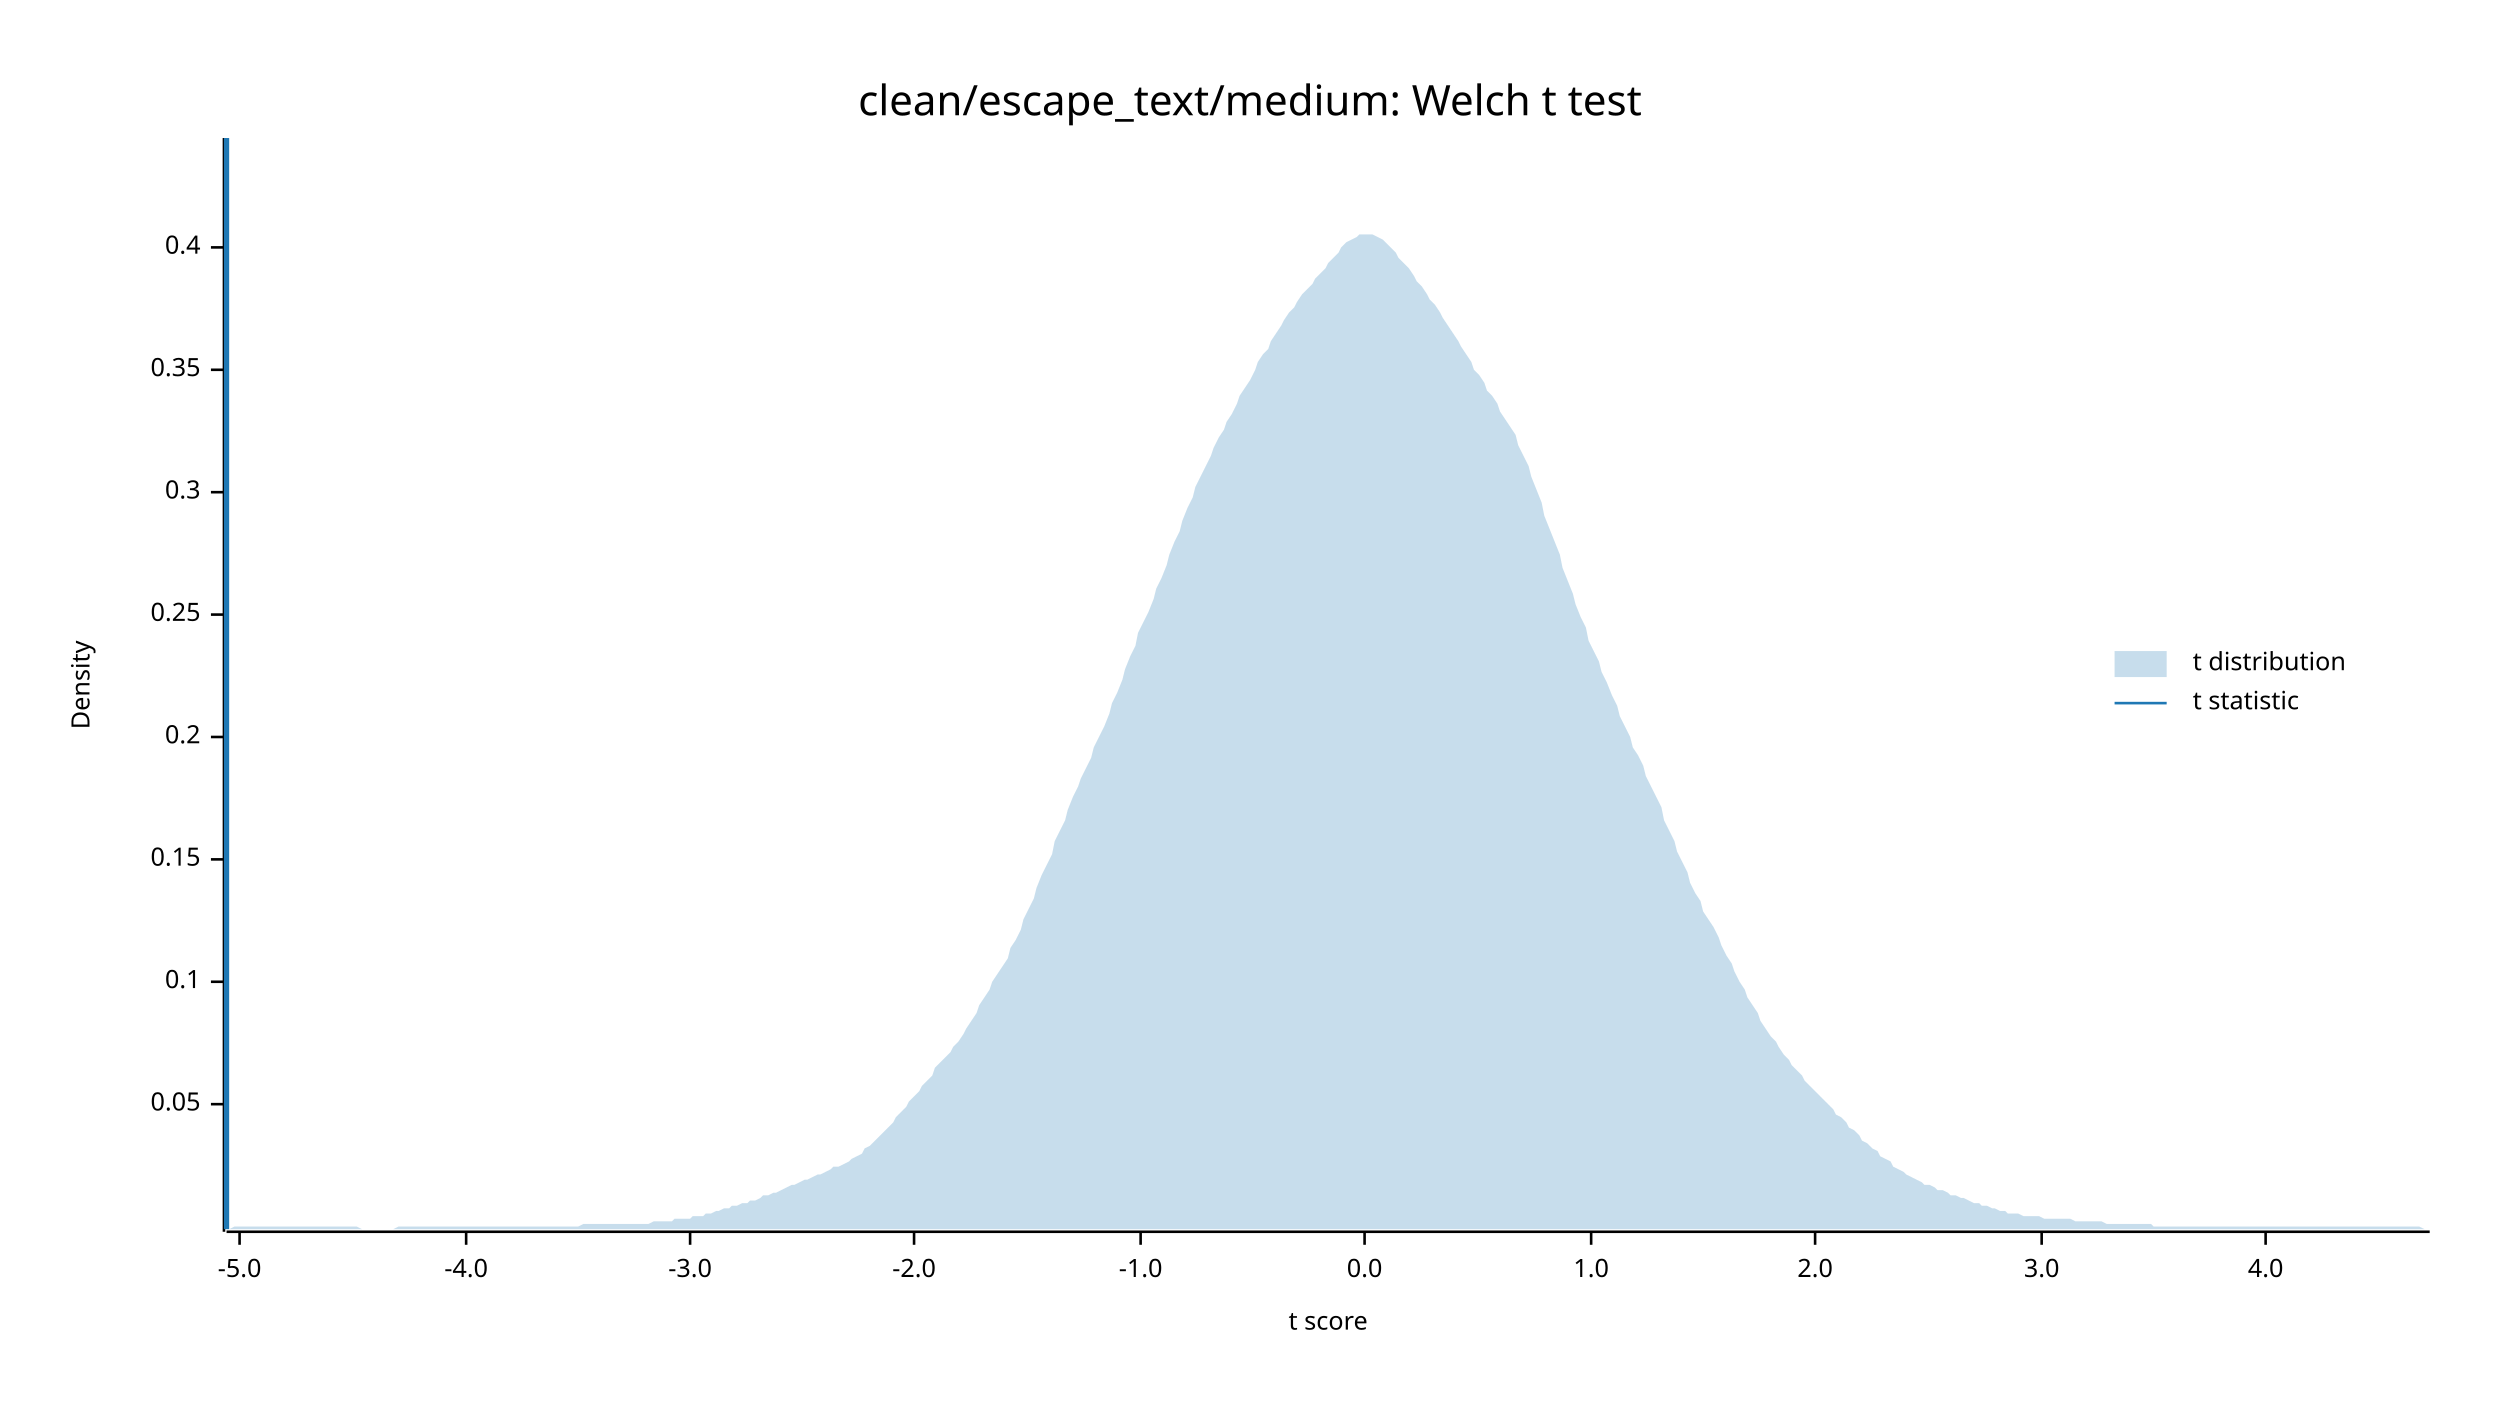
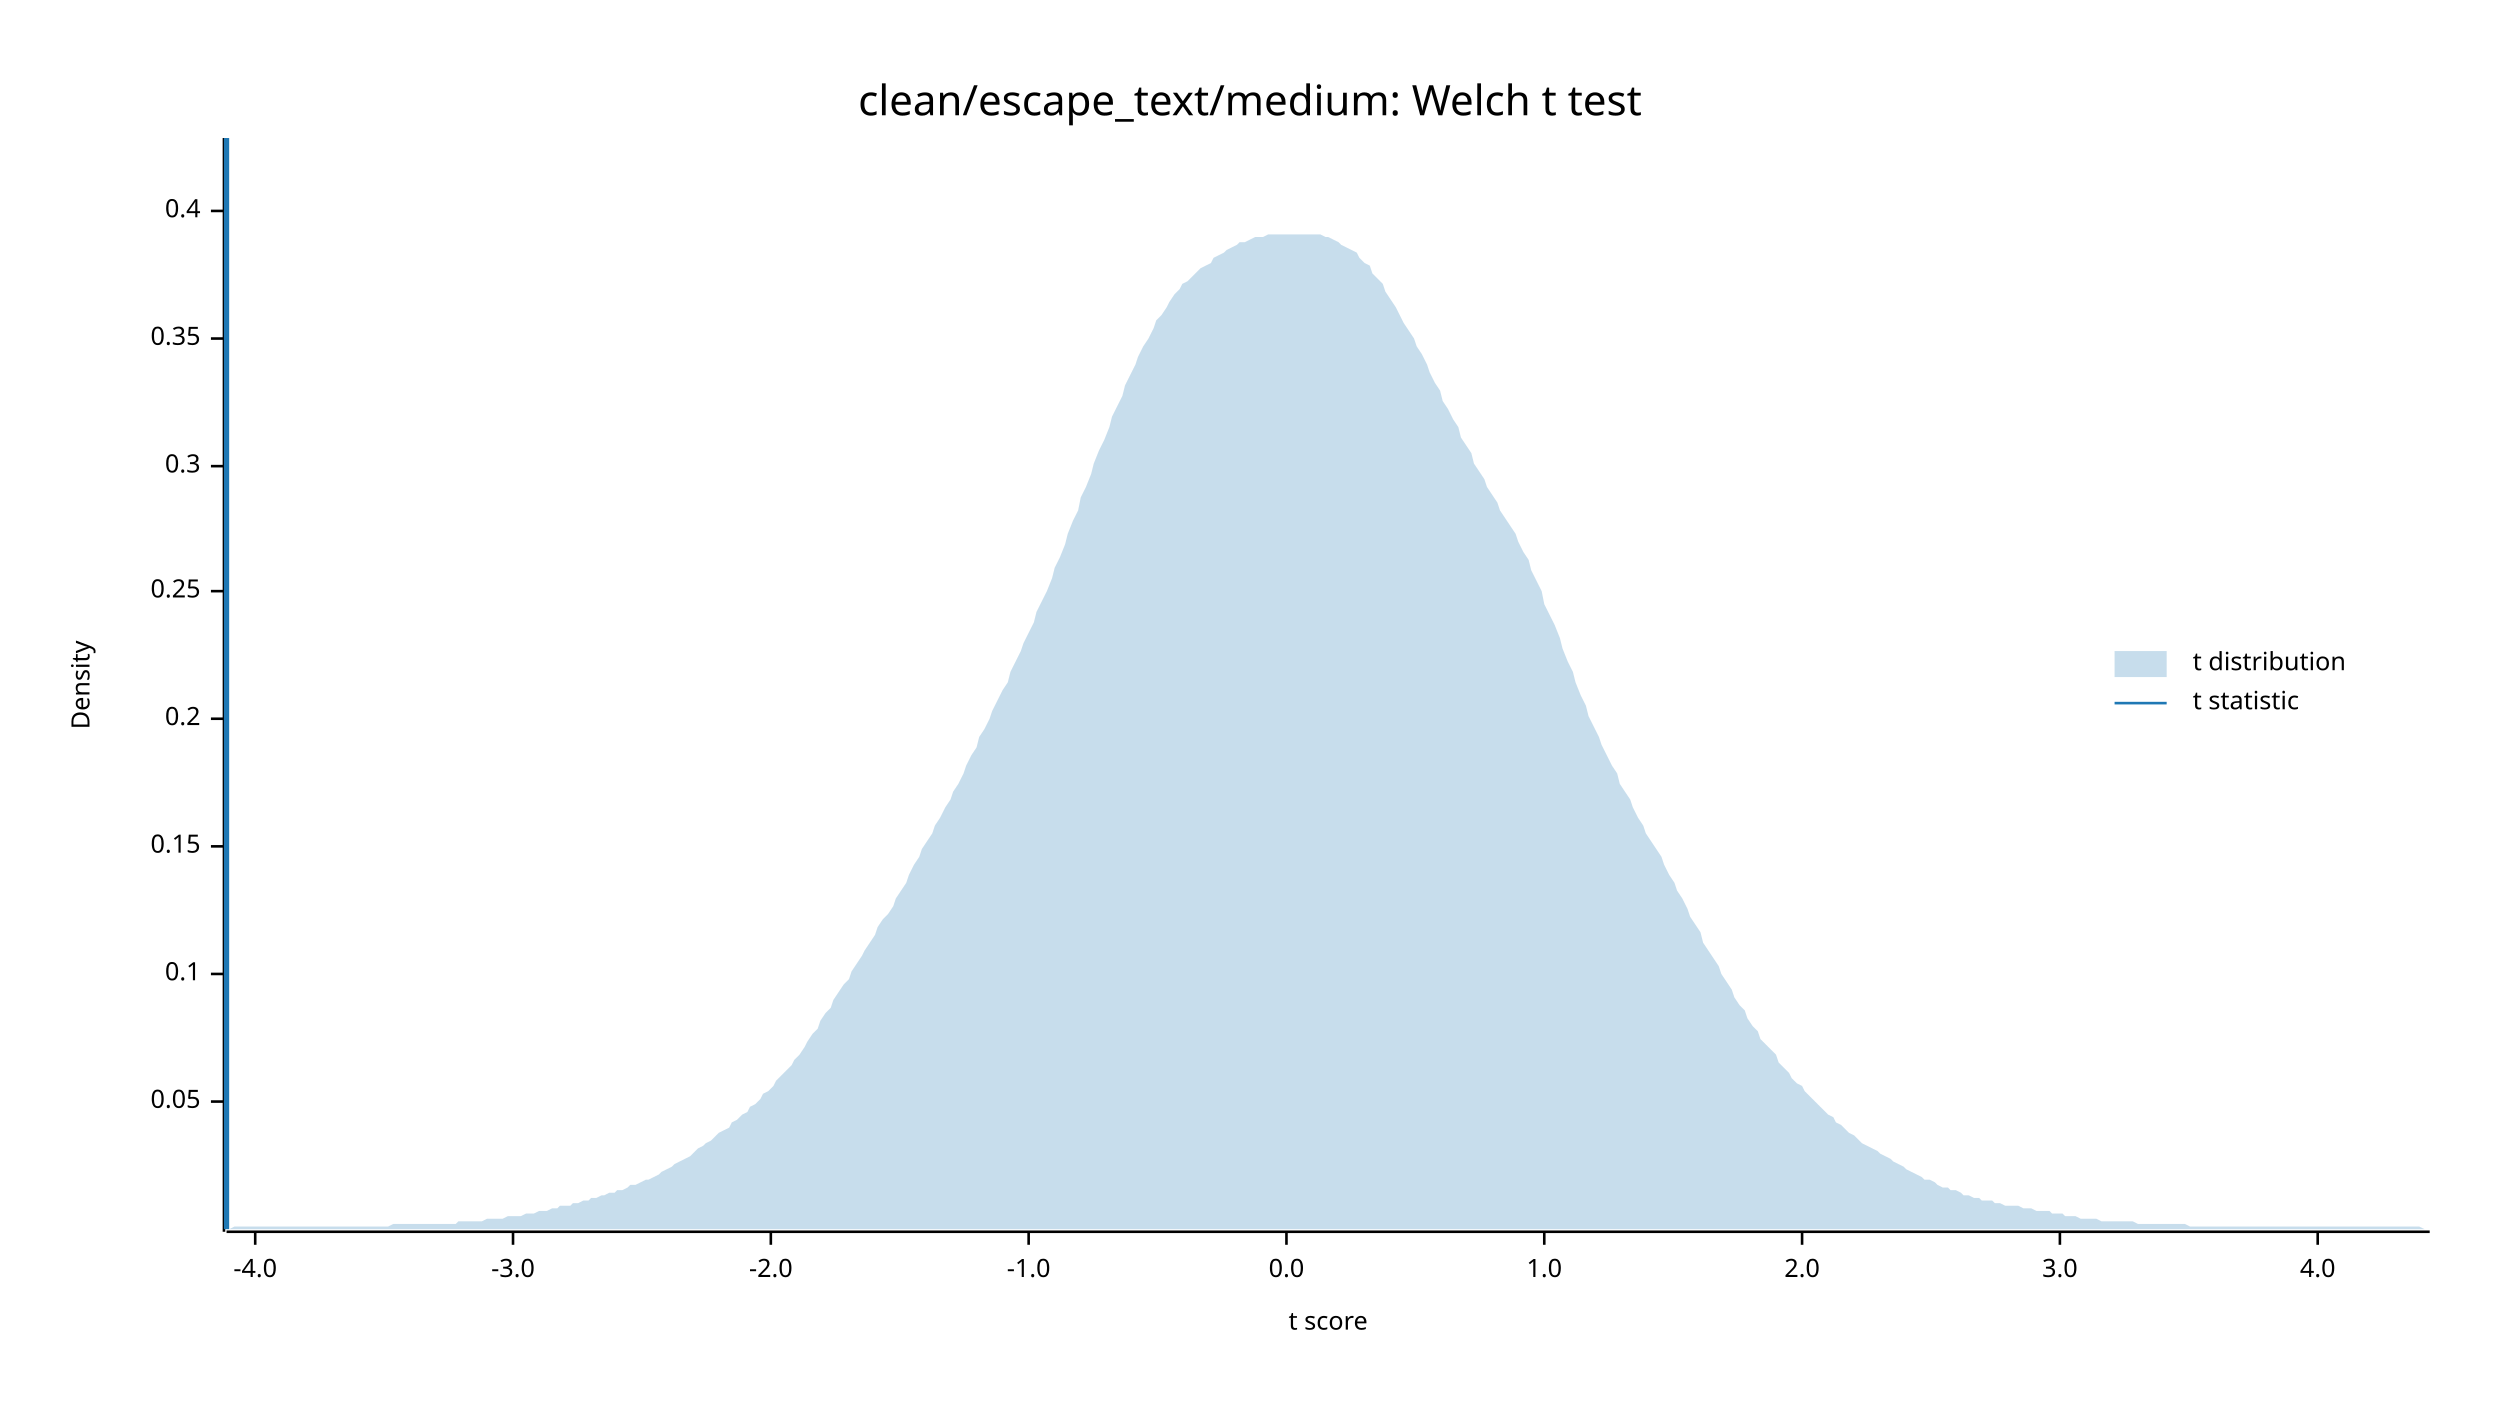
<svg xmlns="http://www.w3.org/2000/svg" width="960" height="540" viewBox="0 0 960 540">
  <text x="480" y="32" dy="0.76em" text-anchor="middle" font-family="sans-serif" font-size="16.129" opacity="1" fill="#000000">
clean/escape_text/medium: Welch t test
</text>
  <text x="27" y="263" dy="0.76em" text-anchor="middle" font-family="sans-serif" font-size="9.677" opacity="1" fill="#000000" transform="rotate(270, 27, 263)">
Density
</text>
  <text x="510" y="513" dy="-0.5ex" text-anchor="middle" font-family="sans-serif" font-size="9.677" opacity="1" fill="#000000">
t score
</text>
  <polyline fill="none" opacity="1" stroke="#000000" stroke-width="1" points="86,53 86,473 " />
-   <text x="77" y="424" dy="0.5ex" text-anchor="end" font-family="sans-serif" font-size="9.677" opacity="1" fill="#000000">
+   <text x="77" y="423" dy="0.5ex" text-anchor="end" font-family="sans-serif" font-size="9.677" opacity="1" fill="#000000">
0.05
</text>
-   <polyline fill="none" opacity="1" stroke="#000000" stroke-width="1" points="81,424 86,424 " />
-   <text x="77" y="377" dy="0.5ex" text-anchor="end" font-family="sans-serif" font-size="9.677" opacity="1" fill="#000000">
+   <polyline fill="none" opacity="1" stroke="#000000" stroke-width="1" points="81,423 86,423 " />
+   <text x="77" y="374" dy="0.5ex" text-anchor="end" font-family="sans-serif" font-size="9.677" opacity="1" fill="#000000">
0.1
</text>
-   <polyline fill="none" opacity="1" stroke="#000000" stroke-width="1" points="81,377 86,377 " />
-   <text x="77" y="330" dy="0.5ex" text-anchor="end" font-family="sans-serif" font-size="9.677" opacity="1" fill="#000000">
+   <polyline fill="none" opacity="1" stroke="#000000" stroke-width="1" points="81,374 86,374 " />
+   <text x="77" y="325" dy="0.5ex" text-anchor="end" font-family="sans-serif" font-size="9.677" opacity="1" fill="#000000">
0.15
</text>
-   <polyline fill="none" opacity="1" stroke="#000000" stroke-width="1" points="81,330 86,330 " />
-   <text x="77" y="283" dy="0.5ex" text-anchor="end" font-family="sans-serif" font-size="9.677" opacity="1" fill="#000000">
+   <polyline fill="none" opacity="1" stroke="#000000" stroke-width="1" points="81,325 86,325 " />
+   <text x="77" y="276" dy="0.5ex" text-anchor="end" font-family="sans-serif" font-size="9.677" opacity="1" fill="#000000">
0.2
</text>
-   <polyline fill="none" opacity="1" stroke="#000000" stroke-width="1" points="81,283 86,283 " />
-   <text x="77" y="236" dy="0.5ex" text-anchor="end" font-family="sans-serif" font-size="9.677" opacity="1" fill="#000000">
+   <polyline fill="none" opacity="1" stroke="#000000" stroke-width="1" points="81,276 86,276 " />
+   <text x="77" y="227" dy="0.5ex" text-anchor="end" font-family="sans-serif" font-size="9.677" opacity="1" fill="#000000">
0.25
</text>
-   <polyline fill="none" opacity="1" stroke="#000000" stroke-width="1" points="81,236 86,236 " />
-   <text x="77" y="189" dy="0.5ex" text-anchor="end" font-family="sans-serif" font-size="9.677" opacity="1" fill="#000000">
+   <polyline fill="none" opacity="1" stroke="#000000" stroke-width="1" points="81,227 86,227 " />
+   <text x="77" y="179" dy="0.5ex" text-anchor="end" font-family="sans-serif" font-size="9.677" opacity="1" fill="#000000">
0.3
</text>
-   <polyline fill="none" opacity="1" stroke="#000000" stroke-width="1" points="81,189 86,189 " />
-   <text x="77" y="142" dy="0.5ex" text-anchor="end" font-family="sans-serif" font-size="9.677" opacity="1" fill="#000000">
+   <polyline fill="none" opacity="1" stroke="#000000" stroke-width="1" points="81,179 86,179 " />
+   <text x="77" y="130" dy="0.5ex" text-anchor="end" font-family="sans-serif" font-size="9.677" opacity="1" fill="#000000">
0.35
</text>
-   <polyline fill="none" opacity="1" stroke="#000000" stroke-width="1" points="81,142 86,142 " />
-   <text x="77" y="95" dy="0.5ex" text-anchor="end" font-family="sans-serif" font-size="9.677" opacity="1" fill="#000000">
+   <polyline fill="none" opacity="1" stroke="#000000" stroke-width="1" points="81,130 86,130 " />
+   <text x="77" y="81" dy="0.5ex" text-anchor="end" font-family="sans-serif" font-size="9.677" opacity="1" fill="#000000">
0.4
</text>
-   <polyline fill="none" opacity="1" stroke="#000000" stroke-width="1" points="81,95 86,95 " />
+   <polyline fill="none" opacity="1" stroke="#000000" stroke-width="1" points="81,81 86,81 " />
  <polyline fill="none" opacity="1" stroke="#000000" stroke-width="1" points="87,473 933,473 " />
-   <text x="92" y="483" dy="0.76em" text-anchor="middle" font-family="sans-serif" font-size="9.677" opacity="1" fill="#000000">
- -5.0
- </text>
-   <polyline fill="none" opacity="1" stroke="#000000" stroke-width="1" points="92,473 92,478 " />
-   <text x="179" y="483" dy="0.76em" text-anchor="middle" font-family="sans-serif" font-size="9.677" opacity="1" fill="#000000">
+   <text x="98" y="483" dy="0.76em" text-anchor="middle" font-family="sans-serif" font-size="9.677" opacity="1" fill="#000000">
-4.0
</text>
-   <polyline fill="none" opacity="1" stroke="#000000" stroke-width="1" points="179,473 179,478 " />
-   <text x="265" y="483" dy="0.76em" text-anchor="middle" font-family="sans-serif" font-size="9.677" opacity="1" fill="#000000">
+   <polyline fill="none" opacity="1" stroke="#000000" stroke-width="1" points="98,473 98,478 " />
+   <text x="197" y="483" dy="0.76em" text-anchor="middle" font-family="sans-serif" font-size="9.677" opacity="1" fill="#000000">
-3.0
</text>
-   <polyline fill="none" opacity="1" stroke="#000000" stroke-width="1" points="265,473 265,478 " />
-   <text x="351" y="483" dy="0.76em" text-anchor="middle" font-family="sans-serif" font-size="9.677" opacity="1" fill="#000000">
+   <polyline fill="none" opacity="1" stroke="#000000" stroke-width="1" points="197,473 197,478 " />
+   <text x="296" y="483" dy="0.76em" text-anchor="middle" font-family="sans-serif" font-size="9.677" opacity="1" fill="#000000">
-2.0
</text>
-   <polyline fill="none" opacity="1" stroke="#000000" stroke-width="1" points="351,473 351,478 " />
-   <text x="438" y="483" dy="0.76em" text-anchor="middle" font-family="sans-serif" font-size="9.677" opacity="1" fill="#000000">
+   <polyline fill="none" opacity="1" stroke="#000000" stroke-width="1" points="296,473 296,478 " />
+   <text x="395" y="483" dy="0.76em" text-anchor="middle" font-family="sans-serif" font-size="9.677" opacity="1" fill="#000000">
-1.0
</text>
-   <polyline fill="none" opacity="1" stroke="#000000" stroke-width="1" points="438,473 438,478 " />
-   <text x="524" y="483" dy="0.76em" text-anchor="middle" font-family="sans-serif" font-size="9.677" opacity="1" fill="#000000">
+   <polyline fill="none" opacity="1" stroke="#000000" stroke-width="1" points="395,473 395,478 " />
+   <text x="494" y="483" dy="0.76em" text-anchor="middle" font-family="sans-serif" font-size="9.677" opacity="1" fill="#000000">
0.0
</text>
-   <polyline fill="none" opacity="1" stroke="#000000" stroke-width="1" points="524,473 524,478 " />
-   <text x="611" y="483" dy="0.76em" text-anchor="middle" font-family="sans-serif" font-size="9.677" opacity="1" fill="#000000">
+   <polyline fill="none" opacity="1" stroke="#000000" stroke-width="1" points="494,473 494,478 " />
+   <text x="593" y="483" dy="0.76em" text-anchor="middle" font-family="sans-serif" font-size="9.677" opacity="1" fill="#000000">
1.0
</text>
-   <polyline fill="none" opacity="1" stroke="#000000" stroke-width="1" points="611,473 611,478 " />
-   <text x="697" y="483" dy="0.76em" text-anchor="middle" font-family="sans-serif" font-size="9.677" opacity="1" fill="#000000">
+   <polyline fill="none" opacity="1" stroke="#000000" stroke-width="1" points="593,473 593,478 " />
+   <text x="692" y="483" dy="0.76em" text-anchor="middle" font-family="sans-serif" font-size="9.677" opacity="1" fill="#000000">
2.0
</text>
-   <polyline fill="none" opacity="1" stroke="#000000" stroke-width="1" points="697,473 697,478 " />
-   <text x="784" y="483" dy="0.76em" text-anchor="middle" font-family="sans-serif" font-size="9.677" opacity="1" fill="#000000">
+   <polyline fill="none" opacity="1" stroke="#000000" stroke-width="1" points="692,473 692,478 " />
+   <text x="791" y="483" dy="0.76em" text-anchor="middle" font-family="sans-serif" font-size="9.677" opacity="1" fill="#000000">
3.0
</text>
-   <polyline fill="none" opacity="1" stroke="#000000" stroke-width="1" points="784,473 784,478 " />
-   <text x="870" y="483" dy="0.76em" text-anchor="middle" font-family="sans-serif" font-size="9.677" opacity="1" fill="#000000">
+   <polyline fill="none" opacity="1" stroke="#000000" stroke-width="1" points="791,473 791,478 " />
+   <text x="890" y="483" dy="0.76em" text-anchor="middle" font-family="sans-serif" font-size="9.677" opacity="1" fill="#000000">
4.0
</text>
-   <polyline fill="none" opacity="1" stroke="#000000" stroke-width="1" points="870,473 870,478 " />
-   <polygon opacity="0.25" fill="#1F78B4" points="87,472 88,472 90,471 92,471 93,471 95,471 97,471 98,471 100,471 102,471 103,471 105,471 107,471 109,471 110,471 112,471 114,471 115,471 117,471 119,471 120,471 122,471 124,471 125,471 127,471 129,471 131,471 132,471 134,471 136,471 137,471 139,472 141,472 142,472 144,472 146,472 148,472 149,472 151,472 153,471 154,471 156,471 158,471 159,471 161,471 163,471 164,471 166,471 168,471 170,471 171,471 173,471 175,471 176,471 178,471 180,471 181,471 183,471 185,471 187,471 188,471 190,471 192,471 193,471 195,471 197,471 198,471 200,471 202,471 203,471 205,471 207,471 209,471 210,471 212,471 214,471 215,471 217,471 219,471 220,471 222,471 224,470 226,470 227,470 229,470 231,470 232,470 234,470 236,470 237,470 239,470 241,470 242,470 244,470 246,470 248,470 249,470 251,469 253,469 254,469 256,469 258,469 259,468 261,468 263,468 265,468 266,467 268,467 270,467 271,466 273,466 275,465 276,465 278,464 280,464 281,463 283,463 285,462 287,462 288,461 290,461 292,460 293,459 295,459 297,458 298,458 300,457 302,456 304,455 305,455 307,454 309,453 310,453 312,452 314,451 315,451 317,450 319,449 320,448 322,448 324,447 326,446 327,445 329,444 331,443 332,441 334,440 336,438 337,437 339,435 341,433 343,431 344,429 346,427 348,425 349,423 351,421 353,419 354,417 356,415 358,413 359,410 361,408 363,406 365,404 366,402 368,400 370,397 371,395 373,392 375,389 376,386 378,383 380,380 381,377 383,374 385,371 387,368 388,364 390,361 392,357 393,353 395,349 397,345 398,341 400,336 402,332 404,328 405,323 407,319 409,315 410,311 412,306 414,302 415,299 417,295 419,291 420,287 422,283 424,279 426,274 427,270 429,266 431,261 432,257 434,252 436,248 437,243 439,239 441,235 443,230 444,226 446,222 448,217 449,213 451,208 453,204 454,200 456,195 458,191 459,187 461,183 463,179 465,175 466,172 468,168 470,165 471,162 473,159 475,155 476,152 478,149 480,146 482,142 483,139 485,136 487,134 488,131 490,128 492,125 493,123 495,120 497,118 498,116 500,113 502,111 504,109 505,107 507,105 509,103 510,101 512,99 514,97 515,95 517,93 519,92 521,91 522,90 524,90 526,90 527,90 529,91 531,92 532,93 534,95 536,97 537,99 539,101 541,103 543,106 544,108 546,110 548,113 549,115 551,117 553,120 554,122 556,125 558,128 560,131 561,133 563,136 565,139 566,142 568,144 570,147 571,150 573,152 575,155 576,158 578,161 580,164 582,167 583,171 585,175 587,179 588,183 590,188 592,193 593,198 595,203 597,208 599,213 600,218 602,223 604,228 605,232 607,237 609,241 610,246 612,250 614,254 615,258 617,262 619,267 621,271 622,275 624,279 626,283 627,287 629,290 631,294 632,298 634,302 636,306 638,310 639,315 641,319 643,323 644,327 646,331 648,335 649,339 651,343 653,346 654,350 656,353 658,356 660,360 661,363 663,367 665,370 666,373 668,377 670,380 671,383 673,386 675,389 676,392 678,395 680,398 682,400 683,402 685,405 687,407 688,409 690,411 692,413 693,415 695,417 697,419 699,421 700,422 702,424 704,426 705,428 707,429 709,431 710,433 712,434 714,436 715,438 717,439 719,441 721,442 722,444 724,445 726,446 727,448 729,449 731,450 732,451 734,452 736,453 738,454 739,455 741,455 743,456 744,457 746,457 748,458 749,459 751,459 753,460 754,460 756,461 758,462 760,462 761,463 763,463 765,464 766,464 768,465 770,465 771,466 773,466 775,466 777,467 778,467 780,467 782,467 783,467 785,468 787,468 788,468 790,468 792,468 793,468 795,468 797,469 799,469 800,469 802,469 804,469 805,469 807,469 809,470 810,470 812,470 814,470 816,470 817,470 819,470 821,470 822,470 824,470 826,470 827,471 829,471 831,471 832,471 834,471 836,471 838,471 839,471 841,471 843,471 844,471 846,471 848,471 849,471 851,471 853,471 855,471 856,471 858,471 860,471 861,471 863,471 865,471 866,471 868,471 870,471 871,471 873,471 875,471 877,471 878,471 880,471 882,471 883,471 885,471 887,471 888,471 890,471 892,471 894,471 895,471 897,471 899,471 900,471 902,471 904,471 905,471 907,471 909,471 910,471 912,471 914,471 916,471 917,471 919,471 921,471 922,471 924,471 926,471 927,471 929,471 931,472 933,472 933,472 87,472 " />
+   <polyline fill="none" opacity="1" stroke="#000000" stroke-width="1" points="890,473 890,478 " />
+   <polygon opacity="0.25" fill="#1F78B4" points="87,472 88,472 90,471 92,471 93,471 95,471 97,471 98,471 100,471 102,471 103,471 105,471 107,471 109,471 110,471 112,471 114,471 115,471 117,471 119,471 120,471 122,471 124,471 125,471 127,471 129,471 131,471 132,471 134,471 136,471 137,471 139,471 141,471 142,471 144,471 146,471 148,471 149,471 151,470 153,470 154,470 156,470 158,470 159,470 161,470 163,470 164,470 166,470 168,470 170,470 171,470 173,470 175,470 176,469 178,469 180,469 181,469 183,469 185,469 187,468 188,468 190,468 192,468 193,468 195,467 197,467 198,467 200,467 202,466 203,466 205,466 207,465 209,465 210,465 212,464 214,464 215,463 217,463 219,463 220,462 222,462 224,461 226,461 227,460 229,460 231,459 232,459 234,458 236,458 237,457 239,457 241,456 242,455 244,455 246,454 248,453 249,453 251,452 253,451 254,450 256,449 258,448 259,447 261,446 263,445 265,444 266,443 268,441 270,440 271,439 273,438 275,436 276,435 278,434 280,433 281,431 283,430 285,428 287,427 288,425 290,424 292,422 293,420 295,419 297,417 298,415 300,413 302,411 304,409 305,407 307,405 309,402 310,400 312,397 314,395 315,392 317,389 319,387 320,384 322,381 324,378 326,376 327,373 329,370 331,367 332,365 334,362 336,359 337,356 339,353 341,351 343,348 344,345 346,342 348,339 349,336 351,332 353,329 354,326 356,323 358,320 359,317 361,314 363,310 365,307 366,304 368,301 370,297 371,294 373,290 375,287 376,283 378,280 380,276 381,273 383,269 385,265 387,262 388,258 390,254 392,250 393,247 395,243 397,239 398,235 400,231 402,227 404,222 405,218 407,214 409,209 410,205 412,200 414,196 415,191 417,187 419,182 420,178 422,173 424,169 426,164 427,160 429,156 431,152 432,148 434,144 436,140 437,137 439,133 441,130 443,126 444,123 446,121 448,118 449,116 451,113 453,111 454,109 456,108 458,106 459,105 461,103 463,102 465,101 466,99 468,98 470,97 471,96 473,95 475,94 476,93 478,93 480,92 482,91 483,91 485,91 487,90 488,90 490,90 492,90 493,90 495,90 497,90 498,90 500,90 502,90 504,90 505,90 507,90 509,91 510,91 512,92 514,93 515,94 517,95 519,96 521,97 522,99 524,101 526,102 527,105 529,107 531,109 532,112 534,115 536,118 537,120 539,124 541,127 543,130 544,133 546,136 548,140 549,143 551,147 553,150 554,154 556,157 558,161 560,164 561,168 563,171 565,174 566,178 568,181 570,184 571,187 573,190 575,193 576,196 578,199 580,202 582,205 583,208 585,212 587,215 588,219 590,223 592,227 593,232 595,236 597,240 599,245 600,249 602,254 604,258 605,262 607,267 609,271 610,275 612,279 614,283 615,286 617,290 619,294 621,297 622,301 624,304 626,307 627,310 629,314 631,317 632,320 634,323 636,326 638,329 639,332 641,336 643,339 644,342 646,345 648,349 649,352 651,355 653,358 654,362 656,365 658,368 660,371 661,374 663,377 665,380 666,383 668,386 670,388 671,391 673,394 675,396 676,399 678,401 680,403 682,405 683,408 685,410 687,412 688,414 690,416 692,417 693,419 695,421 697,423 699,425 700,426 702,428 704,429 705,431 707,432 709,434 710,435 712,436 714,438 715,439 717,440 719,441 721,442 722,443 724,444 726,445 727,446 729,447 731,448 732,449 734,450 736,451 738,452 739,453 741,453 743,454 744,455 746,456 748,456 749,457 751,457 753,458 754,459 756,459 758,460 760,460 761,461 763,461 765,461 766,462 768,462 770,463 771,463 773,463 775,463 777,464 778,464 780,464 782,465 783,465 785,465 787,465 788,466 790,466 792,466 793,467 795,467 797,467 799,468 800,468 802,468 804,468 805,468 807,469 809,469 810,469 812,469 814,469 816,469 817,469 819,469 821,470 822,470 824,470 826,470 827,470 829,470 831,470 832,470 834,470 836,470 838,470 839,470 841,471 843,471 844,471 846,471 848,471 849,471 851,471 853,471 855,471 856,471 858,471 860,471 861,471 863,471 865,471 866,471 868,471 870,471 871,471 873,471 875,471 877,471 878,471 880,471 882,471 883,471 885,471 887,471 888,471 890,471 892,471 894,471 895,471 897,471 899,471 900,471 902,471 904,471 905,471 907,471 909,471 910,471 912,471 914,471 916,471 917,471 919,471 921,471 922,471 924,471 926,471 927,471 929,471 931,472 933,472 933,472 87,472 " />
  <polyline fill="none" opacity="1" stroke="#1F78B4" stroke-width="2" points="87,472 87,53 " />
  <text x="842" y="250" dy="0.76em" text-anchor="start" font-family="sans-serif" font-size="9.677" opacity="1" fill="#000000">
t distribution
</text>
  <text x="842" y="265" dy="0.76em" text-anchor="start" font-family="sans-serif" font-size="9.677" opacity="1" fill="#000000">
t statistic
</text>
  <rect x="812" y="250" width="20" height="10" opacity="0.25" fill="#1F78B4" stroke="none" />
  <polyline fill="none" opacity="1" stroke="#1F78B4" stroke-width="1" points="812,270 832,270 " />
</svg>
